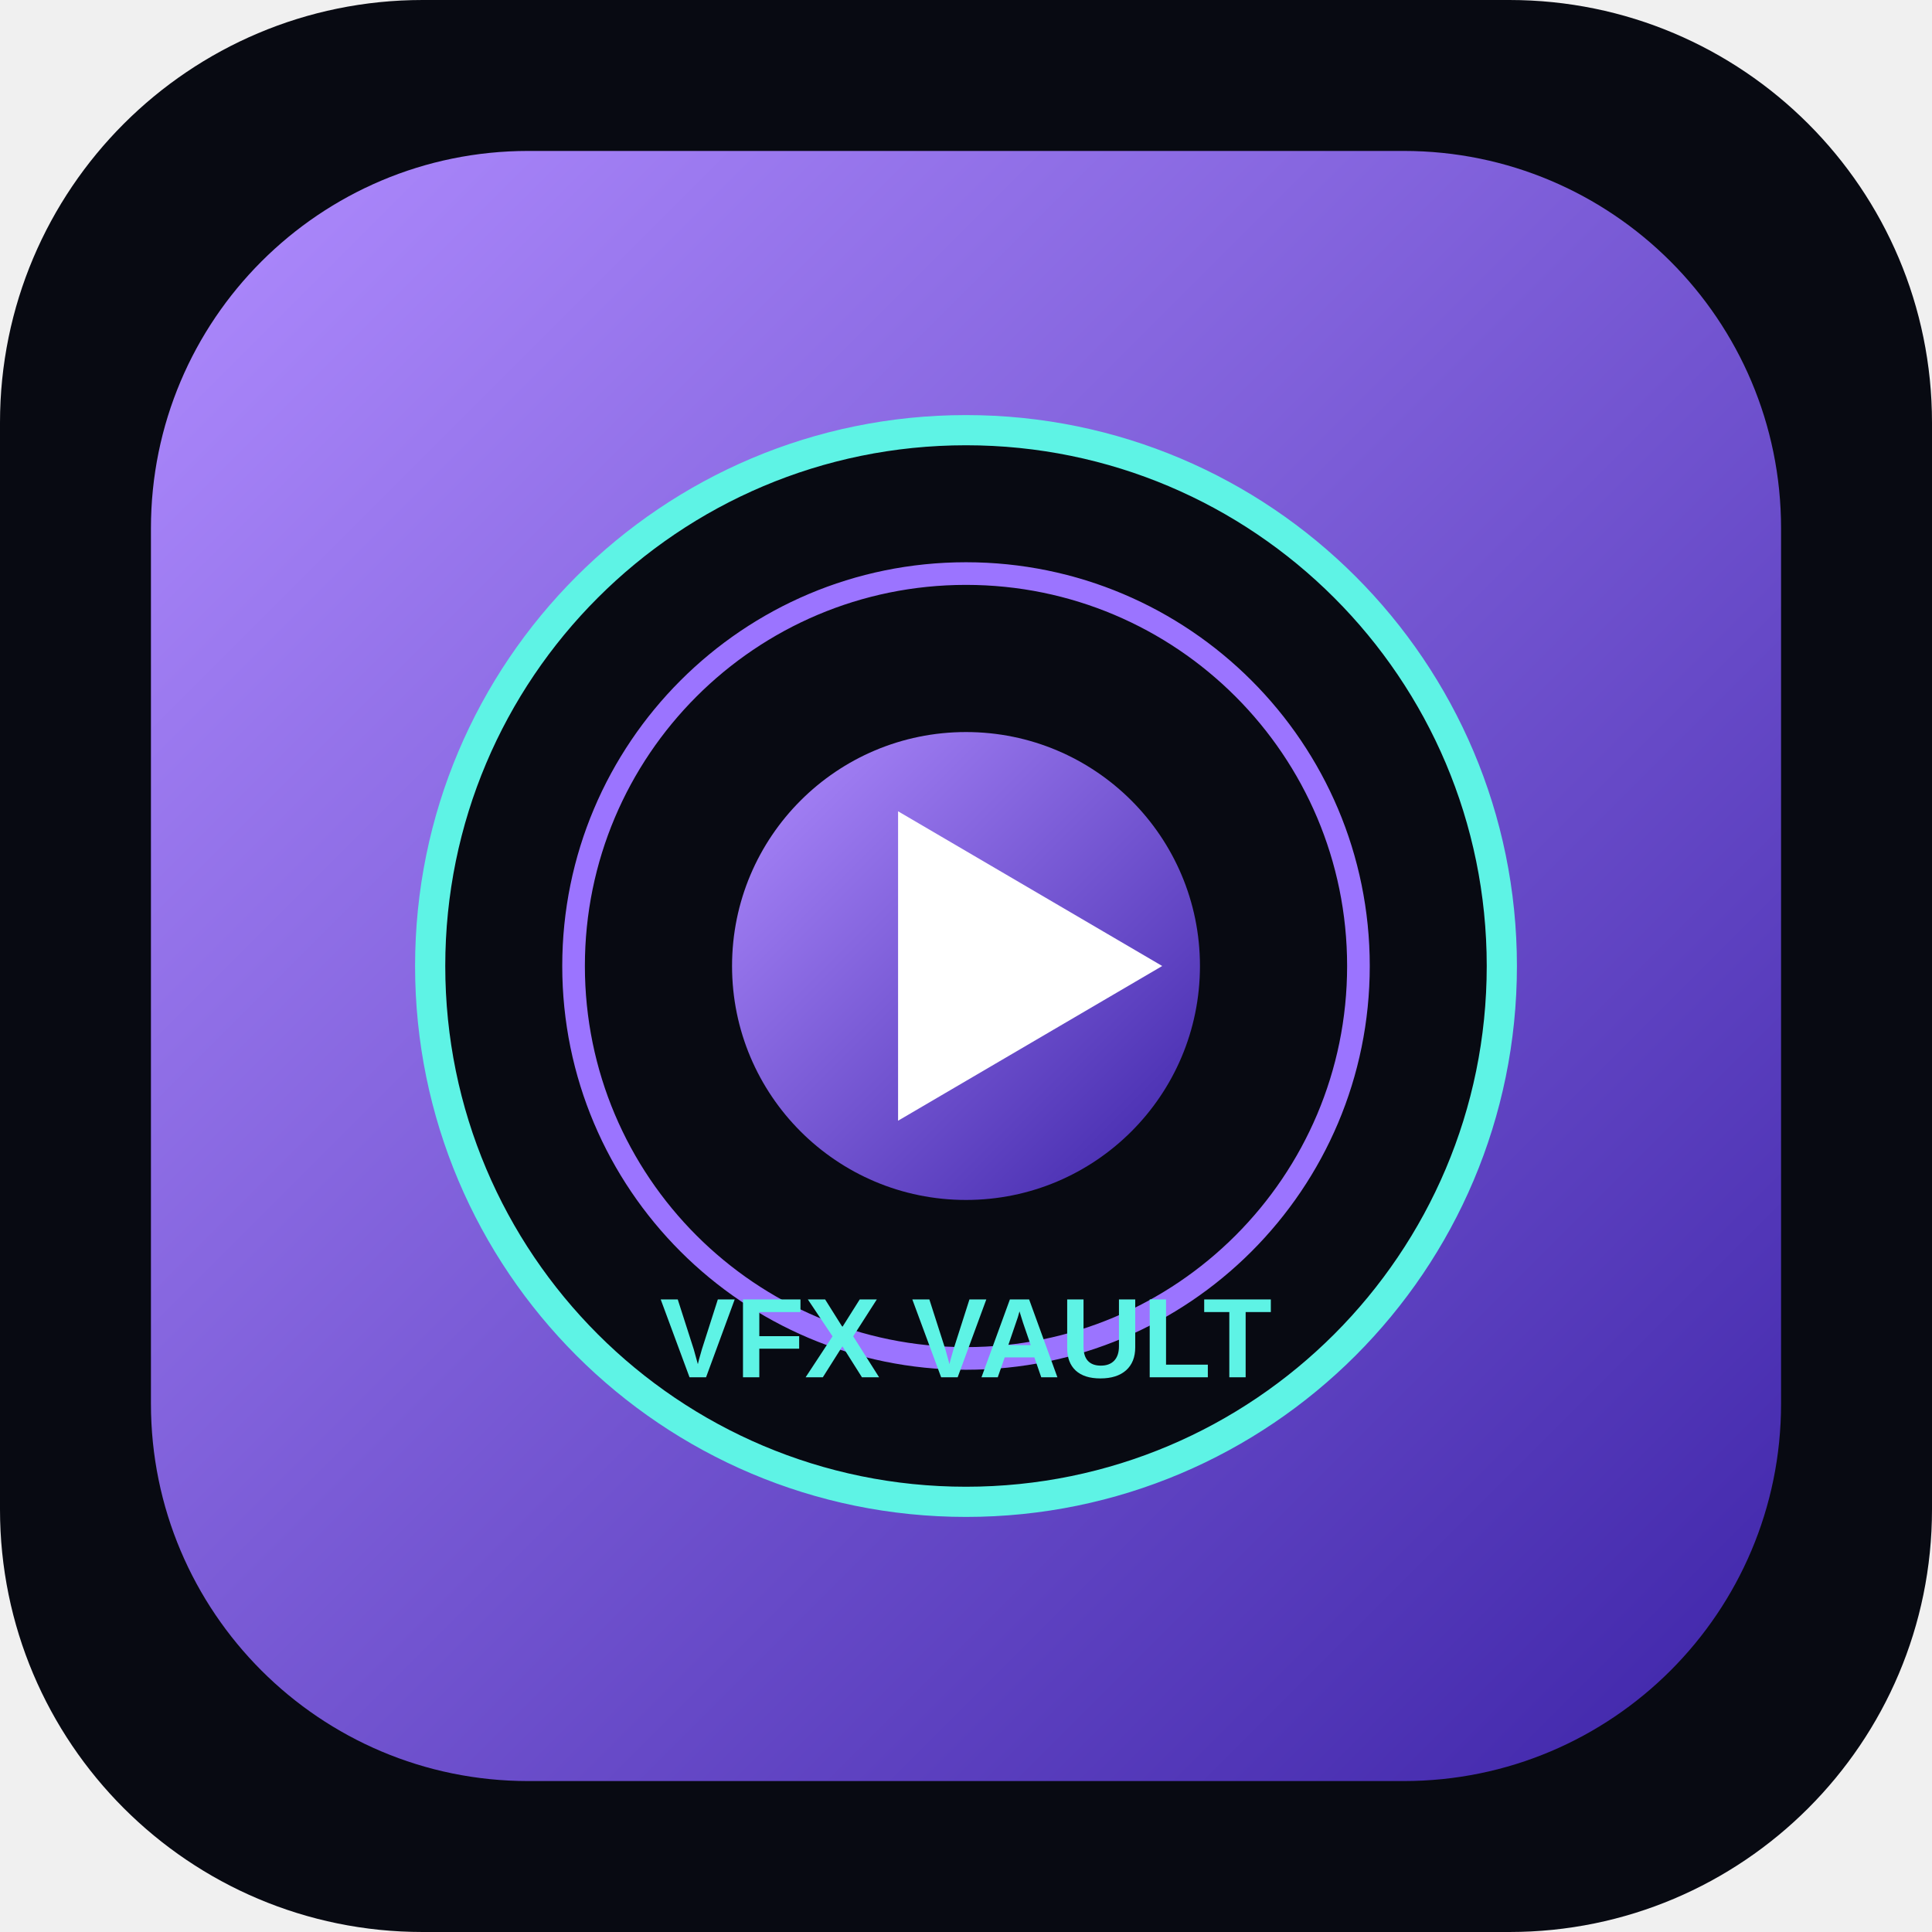
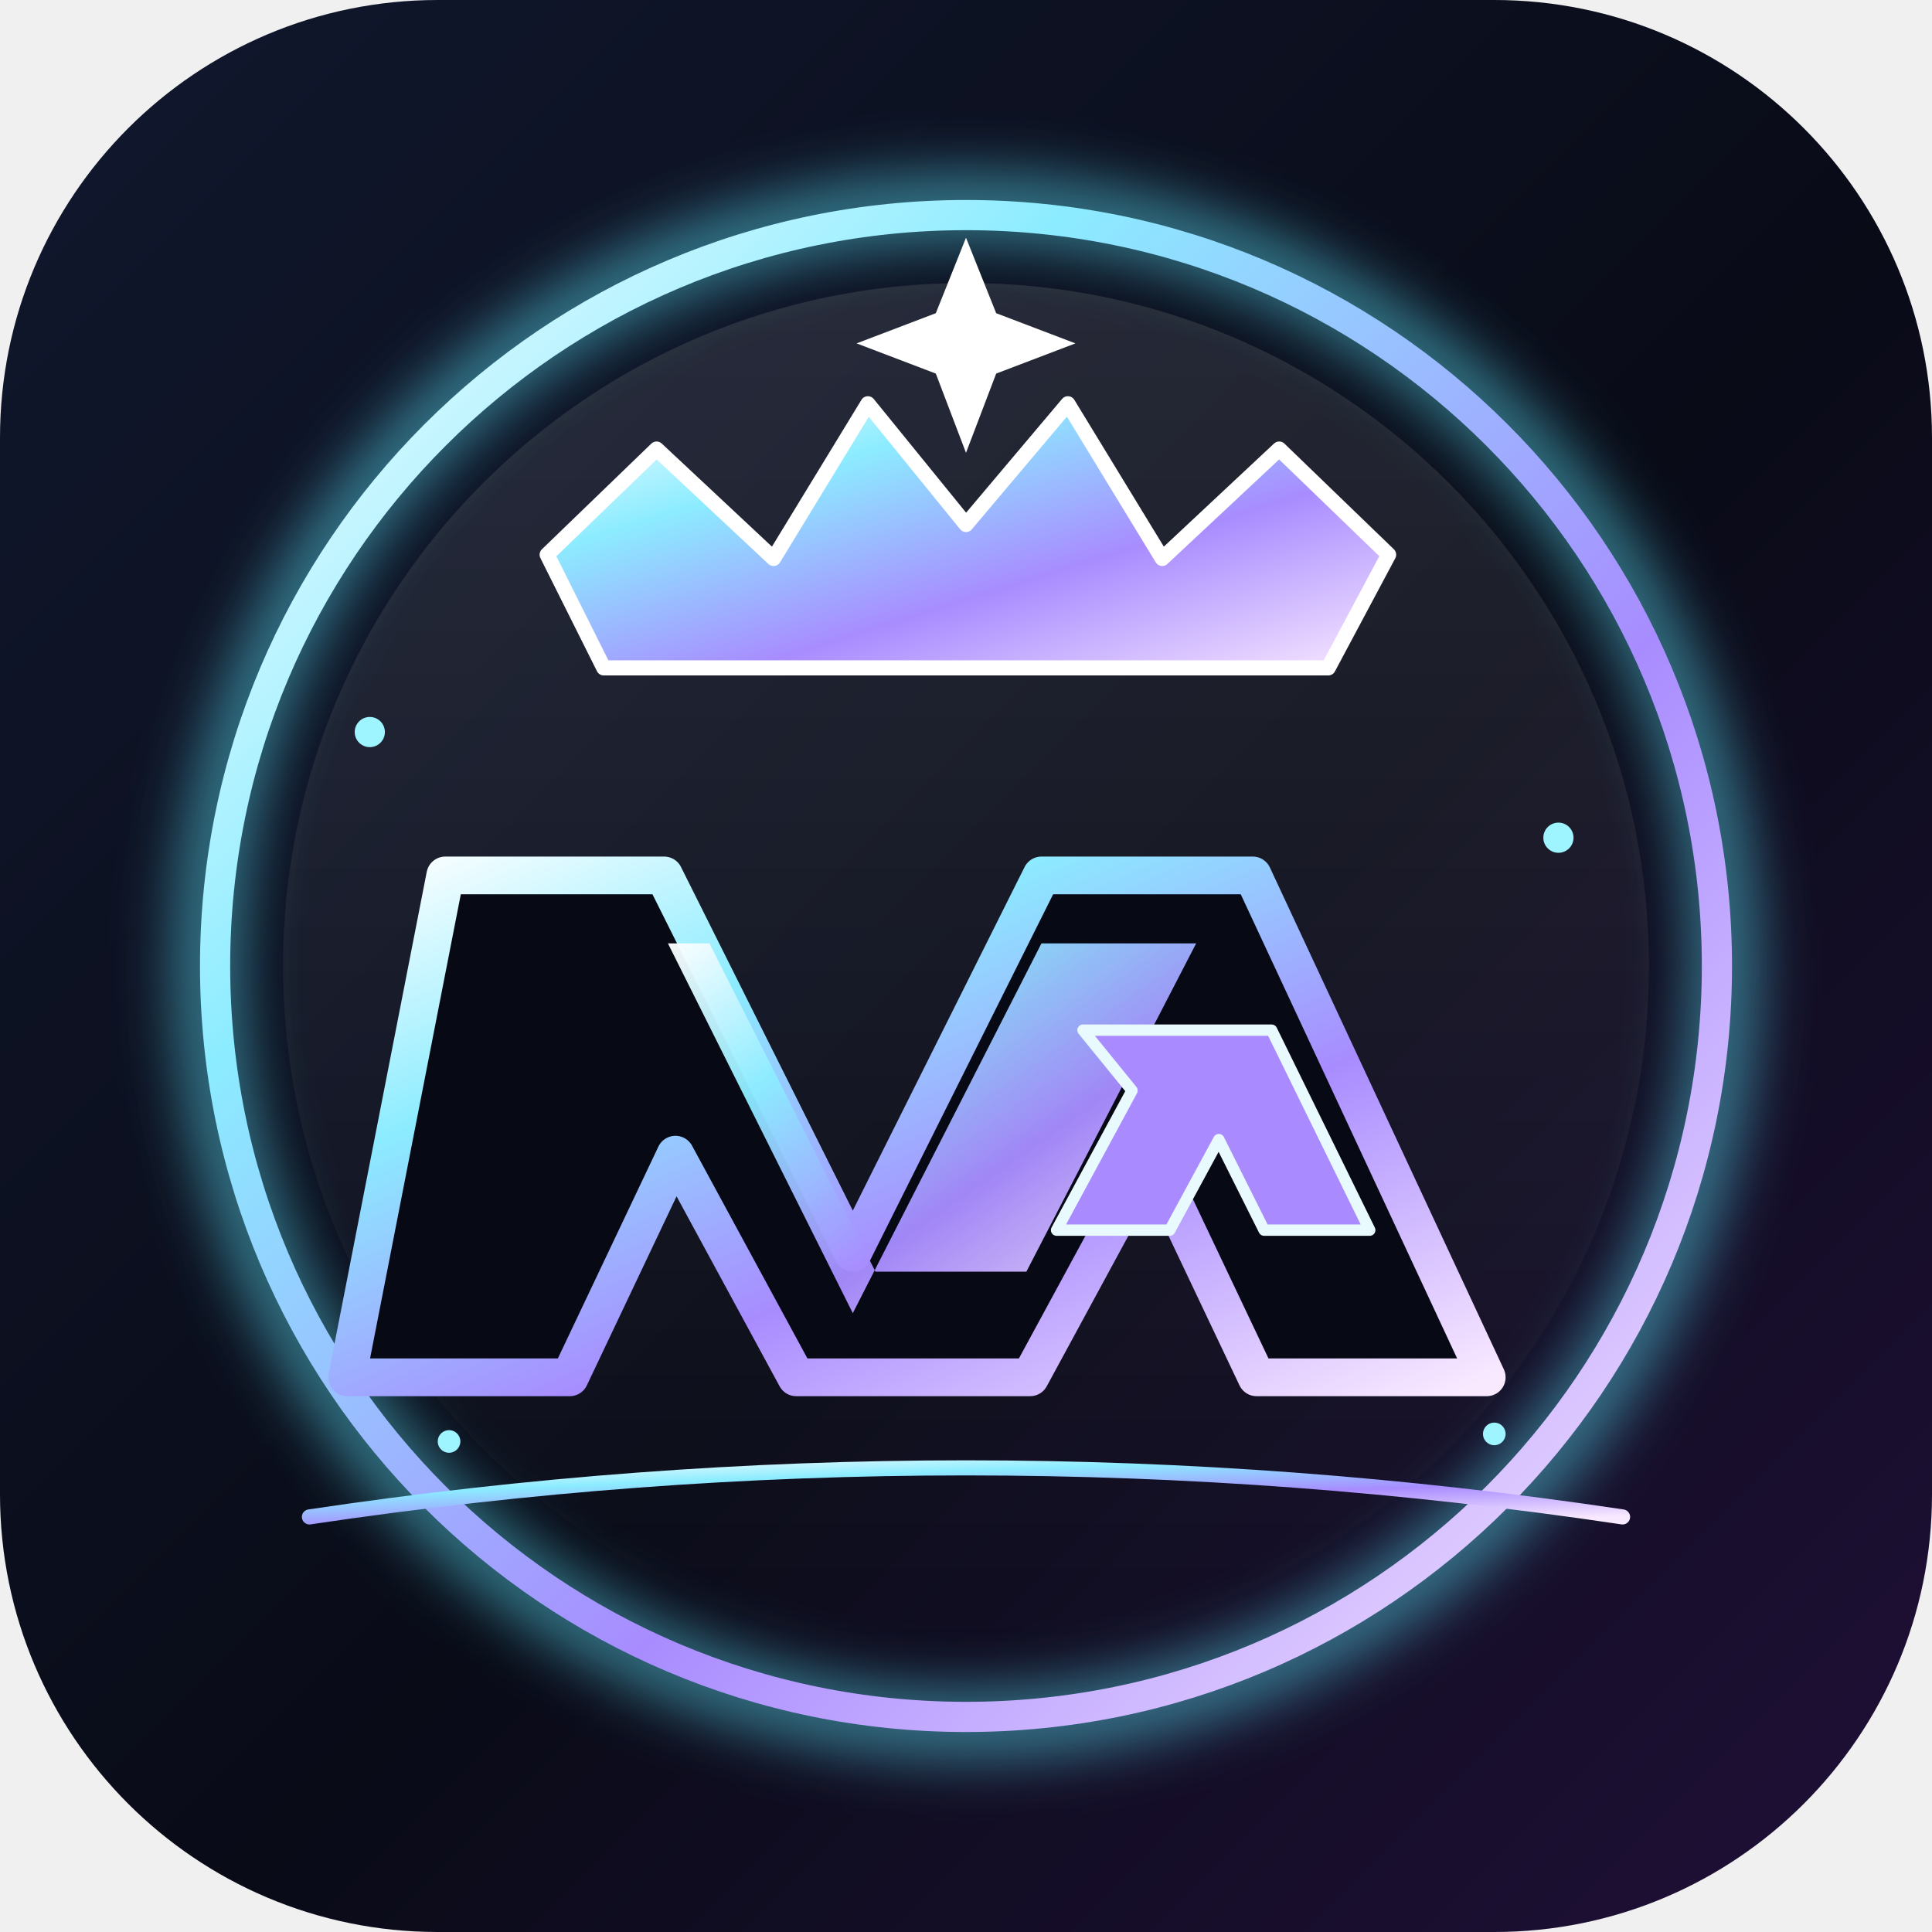
<svg xmlns="http://www.w3.org/2000/svg" viewBox="0 0 512 512">
  <defs>
-     <linearGradient id="g" x1="0" y1="0" x2="1" y2="1">
-       <stop stop-color="#b08cff" />
-       <stop offset="1" stop-color="#3d24a8" />
+     <linearGradient id="bg" x1="0" y1="0" x2="1" y2="1">
+       <stop stop-color="#11182e" />
+       <stop offset=".55" stop-color="#090b17" />
+       <stop offset="1" stop-color="#211039" />
    </linearGradient>
+     <linearGradient id="glass" x1="0" y1="0" x2="1" y2="1">
+       <stop stop-color="#fff" />
+       <stop offset=".28" stop-color="#8cecff" />
+       <stop offset=".62" stop-color="#a88cff" />
+       <stop offset="1" stop-color="#f9e9ff" />
+     </linearGradient>
+     <linearGradient id="shine" x1="0" y1="0" x2="0" y2="1">
+       <stop stop-color="#fff" stop-opacity=".36" />
+       <stop offset="1" stop-color="#fff" stop-opacity="0" />
+     </linearGradient>
+     <filter id="glow" x="-60%" y="-60%" width="220%" height="220%">
+       <feGaussianBlur stdDeviation="8" />
+     </filter>
  </defs>
-   <rect width="512" height="512" rx="112" fill="#080a12" />
-   <rect x="40" y="40" width="432" height="432" rx="100" fill="url(#g)" />
-   <circle cx="256" cy="256" r="142" fill="#080a12" stroke="#5ef3e5" stroke-width="8" />
-   <circle cx="256" cy="256" r="104" fill="none" stroke="#9b74ff" stroke-width="6" />
-   <circle cx="256" cy="256" r="62" fill="url(#g)" />
-   <path d="M238 215v82l70-41z" fill="#fff" />
-   <text x="256" y="365" text-anchor="middle" font-family="Arial,sans-serif" font-size="30" font-weight="700" fill="#5ef3e5">VFX VAULT</text>
+   <rect width="512" height="512" rx="116" fill="url(#bg)" />
+   <circle cx="256" cy="256" r="201" fill="none" stroke="#61e8ff" stroke-opacity=".55" stroke-width="16" filter="url(#glow)" />
+   <circle cx="256" cy="256" r="199" fill="none" stroke="url(#glass)" stroke-width="8" />
+   <circle cx="256" cy="256" r="181" fill="url(#shine)" opacity=".3" />
+   <path d="M145 147 L174 119 L205 148 L230 107 L256 139 L283 107 L308 148 L339 119 L368 147 L352 177 L160 177Z" fill="url(#glass)" stroke="#fff" stroke-width="4" stroke-linejoin="round" />
+   <path d="M118 232 L176 232 L226 332 L276 232 L332 232 L394 365 L333 365 L305 306 L273 365 L211 365 L179 306 L151 365 L92 365Z" fill="#070a15" stroke="url(#glass)" stroke-width="10" stroke-linejoin="round" />
+   <path d="M177 250 L226 348 L276 250 L317 250 L272 337 L232 337 L188 250Z" fill="url(#glass)" opacity=".96" />
+   <path d="M287 273 L337 273 L363 326 L335 326 L323 302 L310 326 L280 326 L300 289Z" fill="#a98bff" stroke="#e9faff" stroke-width="3" stroke-linejoin="round" />
+   <path d="M82 402 Q256 376 430 402" fill="none" stroke="url(#glass)" stroke-width="4" stroke-linecap="round" />
+   <g fill="#9ef4ff">
+     <circle cx="98" cy="194" r="4" />
+     <circle cx="413" cy="222" r="4" />
+     <circle cx="119" cy="382" r="3" />
+     <circle cx="396" cy="380" r="3" />
+   </g>
+   <path d="M256 63 L264 83 L285 91 L264 99 L256 120 L248 99 L227 91 L248 83Z" fill="#fff" />
</svg>
